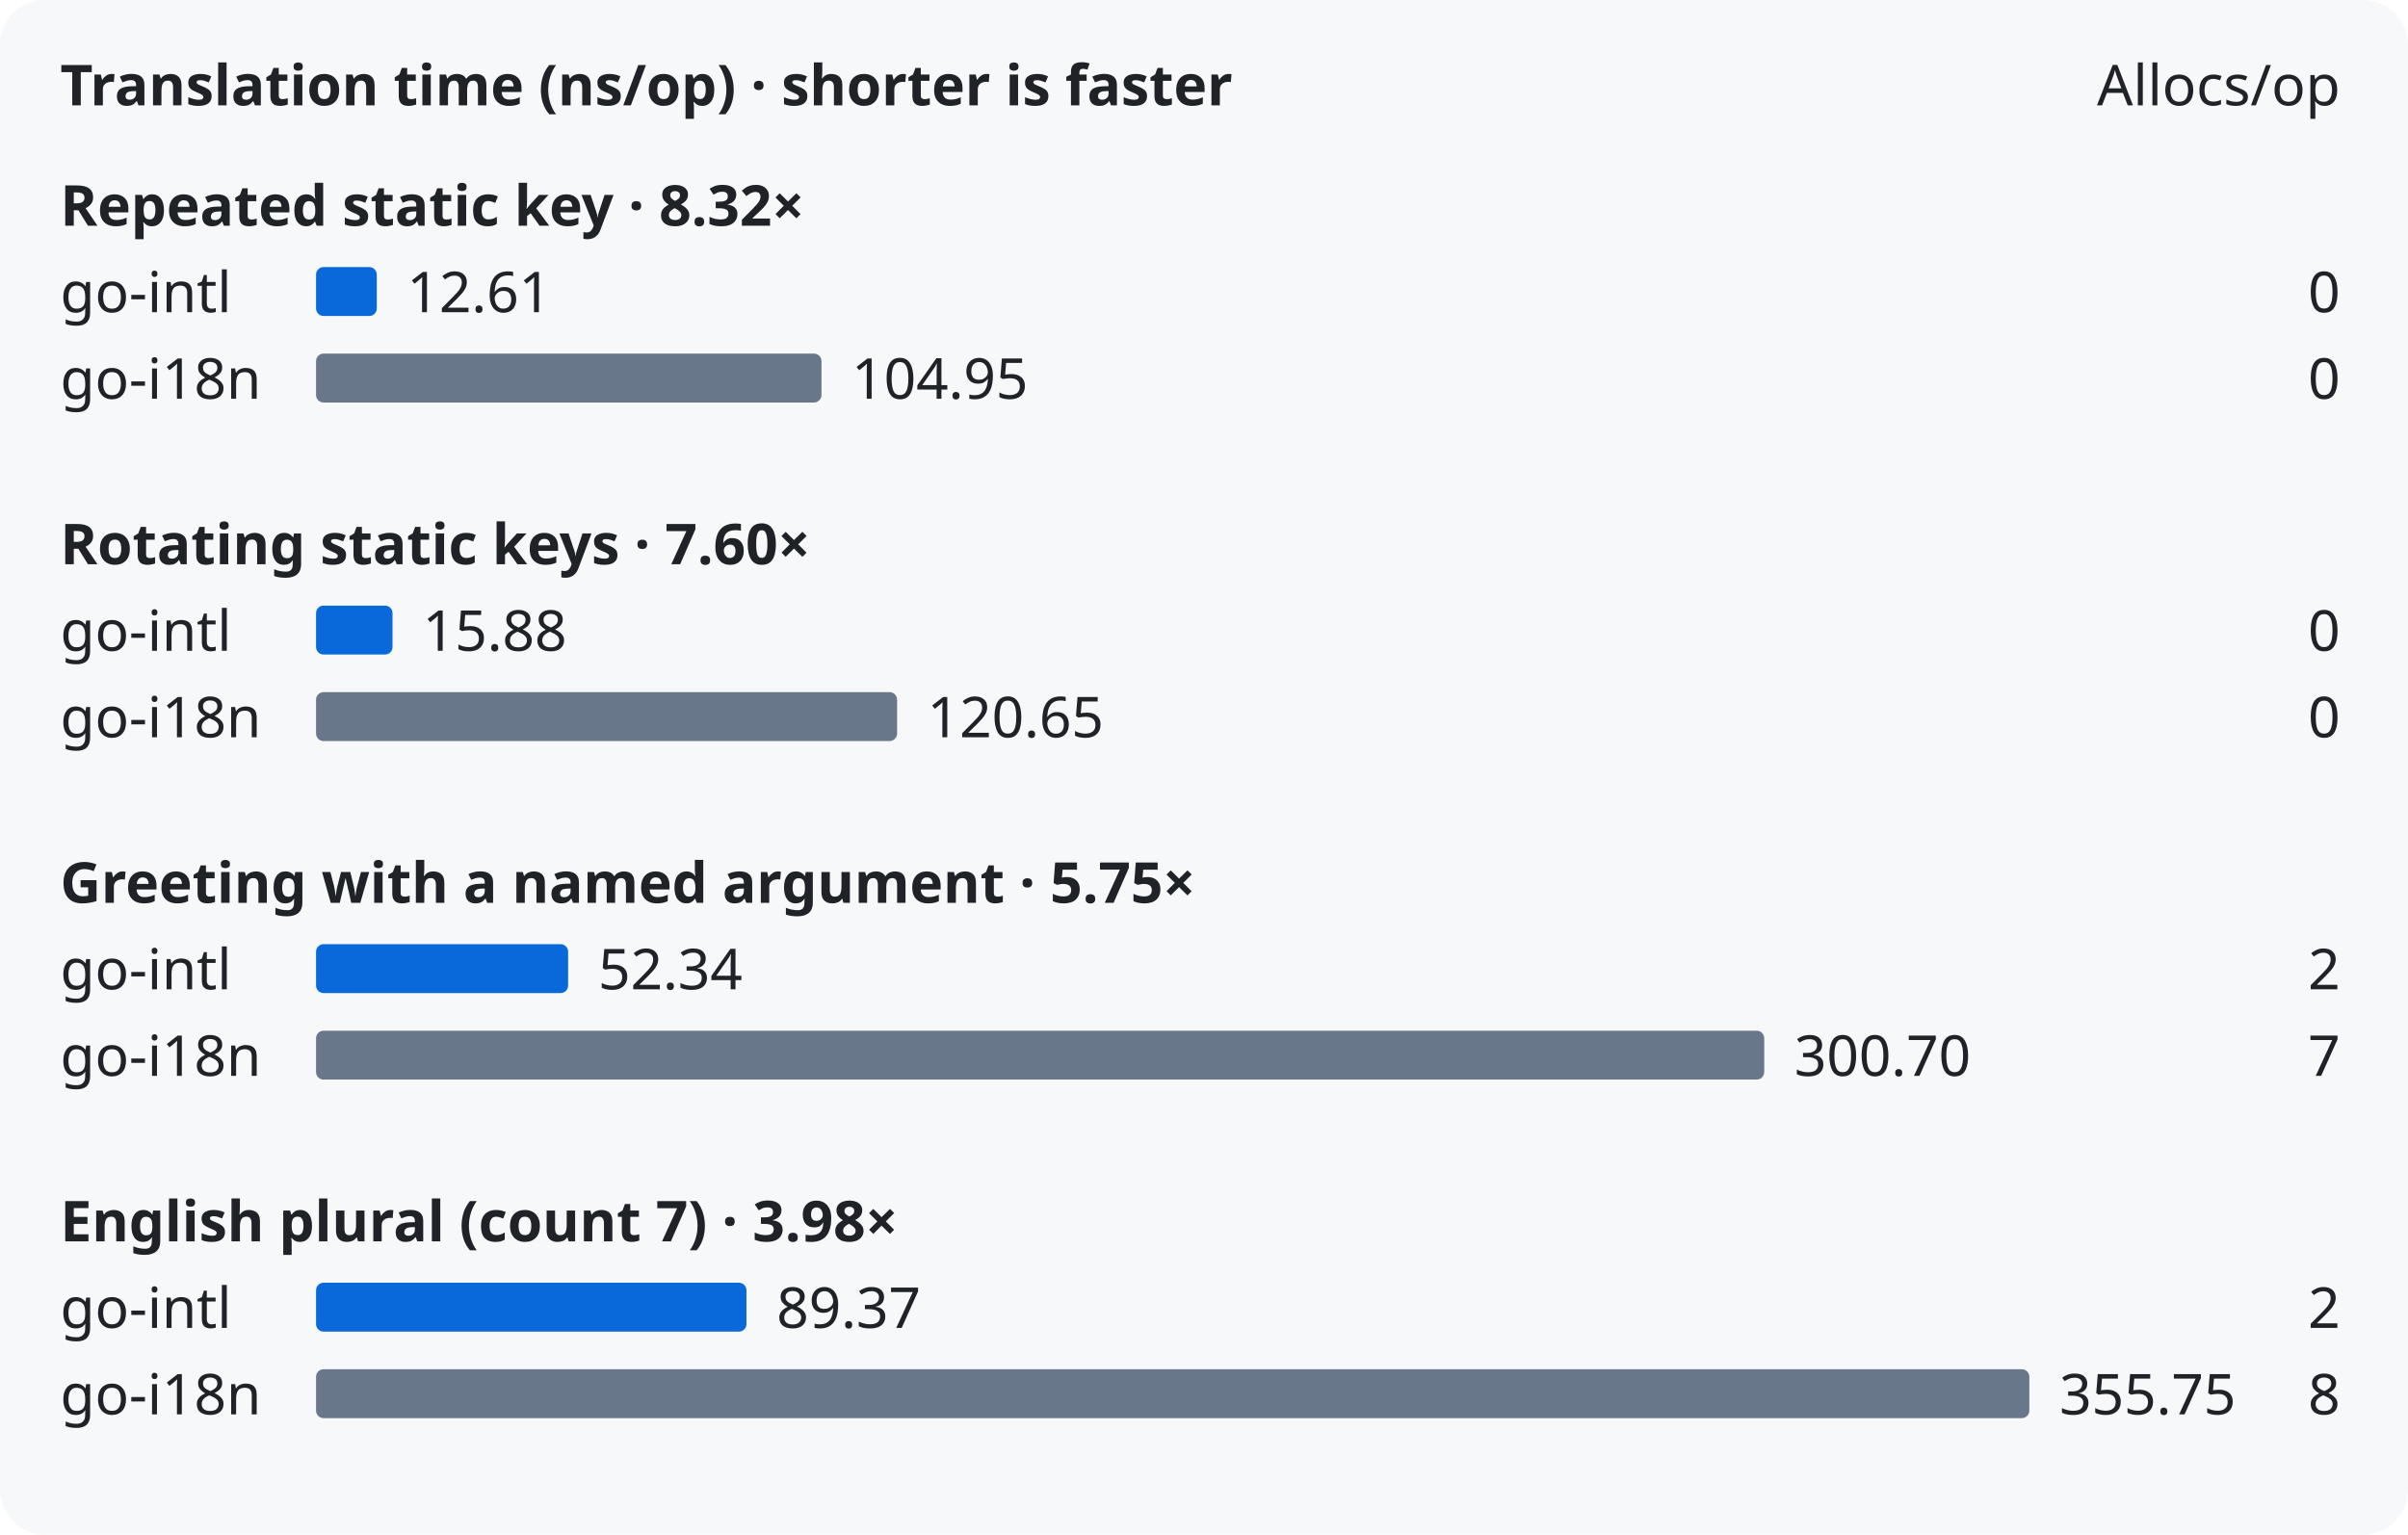
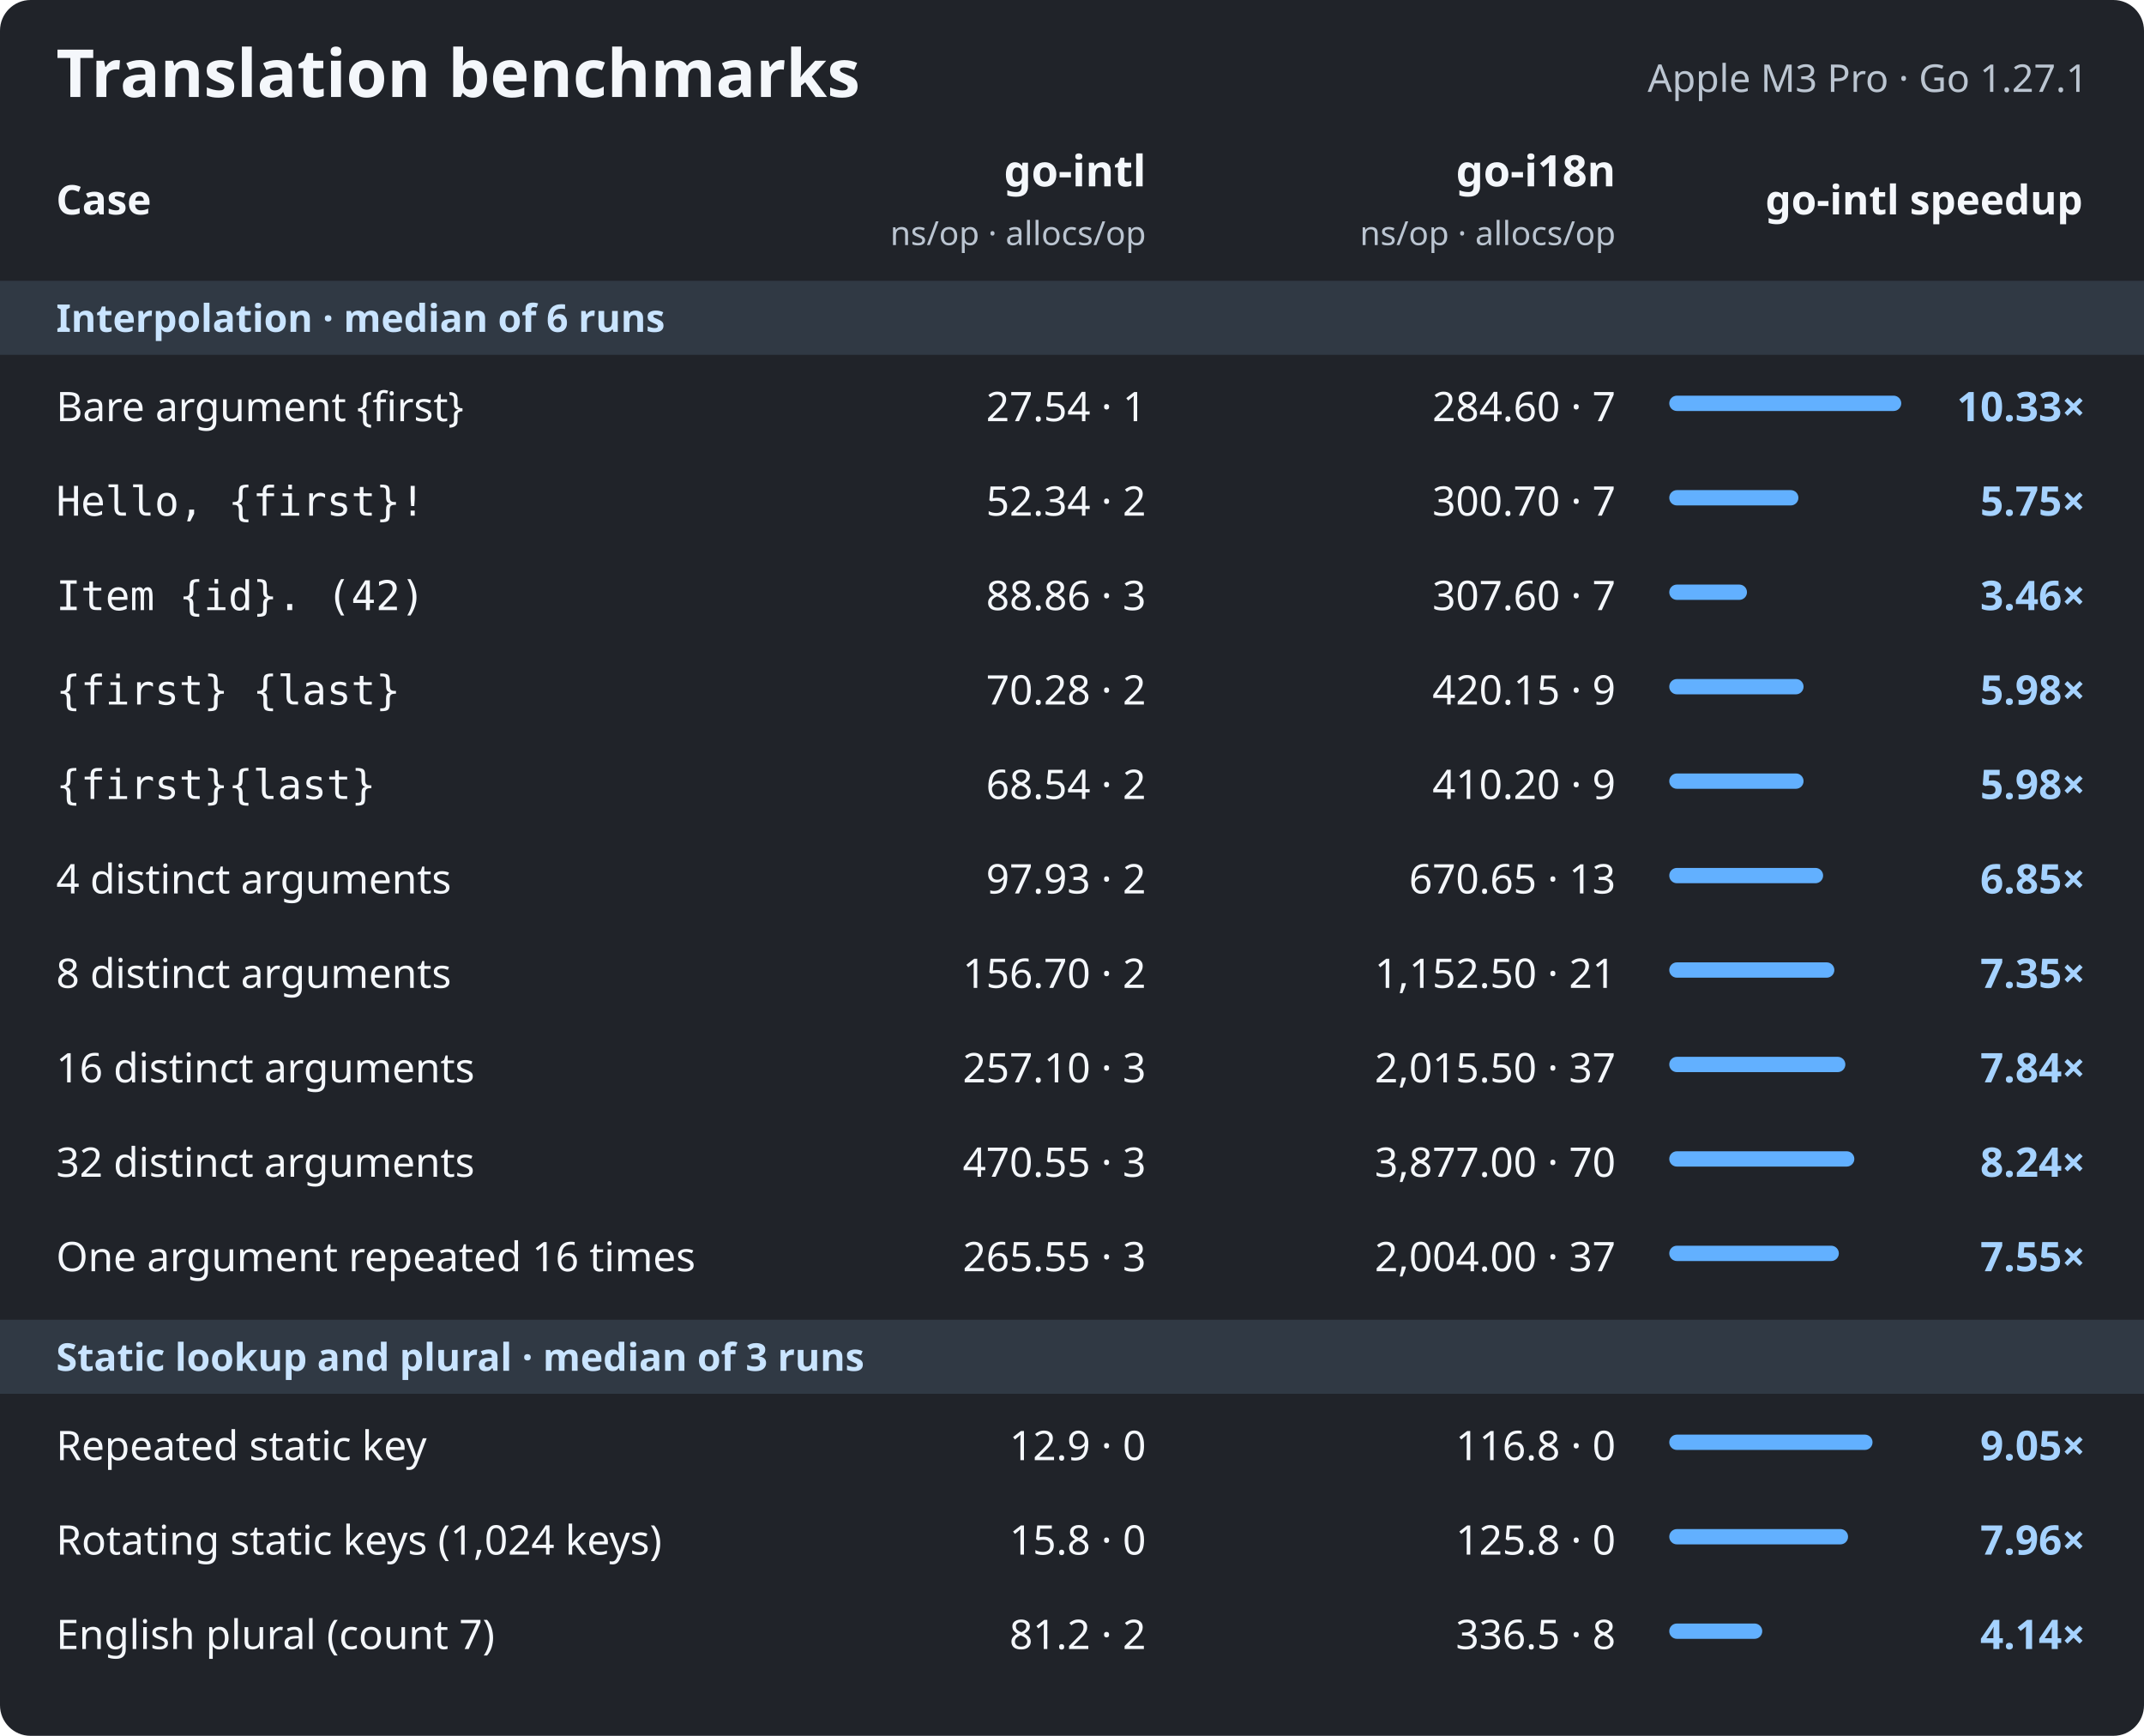
- <svg xmlns="http://www.w3.org/2000/svg" viewBox="0 0 640 408" width="640" height="408" role="img" aria-labelledby="title" lang="en">
-   <rect width="640" height="408" rx="12" fill="#f6f8fa" />
-   <g font-family="system-ui, sans-serif" font-size="15" fill="#1f2328">
-     <text x="16" y="28" font-weight="650">Translation time (ns/op) · shorter is faster</text>
-     <text x="622" y="28" text-anchor="end">Allocs/op</text>
-     <text x="16" y="60" font-weight="650">Repeated static key · 8.32×</text>
-     <text x="16" y="83">go-intl</text>
-     <rect x="84" y="71" width="16.141" height="13" rx="2" fill="#0969da" />
-     <text x="108.141" y="83">12.61</text>
-     <text x="622" y="83" text-anchor="end">0</text>
-     <text x="16" y="106">go-i18n</text>
-     <rect x="84" y="94" width="134.336" height="13" rx="2" fill="#68788a" />
-     <text x="226.336" y="106">104.95</text>
-     <text x="622" y="106" text-anchor="end">0</text>
-     <text x="16" y="150" font-weight="650">Rotating static keys · 7.60×</text>
-     <text x="16" y="173">go-intl</text>
-     <rect x="84" y="161" width="20.326" height="13" rx="2" fill="#0969da" />
-     <text x="112.326" y="173">15.88</text>
-     <text x="622" y="173" text-anchor="end">0</text>
-     <text x="16" y="196">go-i18n</text>
-     <rect x="84" y="184" width="154.432" height="13" rx="2" fill="#68788a" />
-     <text x="246.432" y="196">120.65</text>
-     <text x="622" y="196" text-anchor="end">0</text>
-     <text x="16" y="240" font-weight="650">Greeting with a named argument · 5.75×</text>
-     <text x="16" y="263">go-intl</text>
-     <rect x="84" y="251" width="66.995" height="13" rx="2" fill="#0969da" />
-     <text x="158.995" y="263">52.34</text>
-     <text x="622" y="263" text-anchor="end">2</text>
-     <text x="16" y="286">go-i18n</text>
-     <rect x="84" y="274" width="384.896" height="13" rx="2" fill="#68788a" />
-     <text x="476.896" y="286">300.70</text>
-     <text x="622" y="286" text-anchor="end">7</text>
-     <text x="16" y="330" font-weight="650">English plural (count 7) · 3.98×</text>
-     <text x="16" y="353">go-intl</text>
-     <rect x="84" y="341" width="114.394" height="13" rx="2" fill="#0969da" />
-     <text x="206.394" y="353">89.37</text>
-     <text x="622" y="353" text-anchor="end">2</text>
-     <text x="16" y="376">go-i18n</text>
-     <rect x="84" y="364" width="455.360" height="13" rx="2" fill="#68788a" />
-     <text x="547.360" y="376">355.75</text>
-     <text x="622" y="376" text-anchor="end">8</text>
+ <svg xmlns="http://www.w3.org/2000/svg" viewBox="0 0 840 680" width="840" height="680" role="img" aria-labelledby="title desc" lang="en">
+   <rect width="840" height="680" rx="12" fill="#202329" />
+   <g font-family="system-ui, sans-serif" fill="#f4f7fb" style="font-variant-numeric:tabular-nums">
+     <text x="22" y="38" font-size="26" font-weight="650">Translation benchmarks</text>
+     <text x="818" y="36" font-size="15" text-anchor="end" fill="#bbc5d1">Apple M3 Pro  ·  Go 1.27.1</text>
+     <text x="22" y="84" font-size="16" font-weight="650">Case</text>
+     <text x="449" y="73" font-size="17" text-anchor="end" font-weight="650">go-intl</text>
+     <text x="449" y="96" font-size="13" text-anchor="end" fill="#bbc5d1">ns/op  ·  allocs/op</text>
+     <text x="633" y="73" font-size="17" text-anchor="end" font-weight="650">go-i18n</text>
+     <text x="633" y="96" font-size="13" text-anchor="end" fill="#bbc5d1">ns/op  ·  allocs/op</text>
+     <text x="816" y="84" font-size="16" text-anchor="end" font-weight="650">go-intl speedup</text>
+     <rect x="0" y="110" width="840" height="29" fill="#303944" />
+     <text x="22" y="130" font-size="15" font-weight="650" fill="#c9e4ff">Interpolation  ·  median of 6 runs</text>
+     <text x="22" y="165" font-size="16">Bare argument  {first}</text>
+     <text x="449" y="165" font-size="16" text-anchor="end">27.54  ·  1</text>
+     <text x="633" y="165" font-size="16" text-anchor="end">284.60  ·  7</text>
+     <rect x="654" y="155" width="90.90" height="6" rx="3" fill="#62b0ff" />
+     <text x="817" y="165" font-size="16" text-anchor="end" font-weight="650" fill="#a5d2ff">10.33×</text>
+     <text x="22" y="202" font-size="16" font-family="ui-monospace, monospace">Hello, {first}!</text>
+     <text x="449" y="202" font-size="16" text-anchor="end">52.34  ·  2</text>
+     <text x="633" y="202" font-size="16" text-anchor="end">300.70  ·  7</text>
+     <rect x="654" y="192" width="50.60" height="6" rx="3" fill="#62b0ff" />
+     <text x="817" y="202" font-size="16" text-anchor="end" font-weight="650" fill="#a5d2ff">5.75×</text>
+     <text x="22" y="239" font-size="16" font-family="ui-monospace, monospace">Item {id}.   (42)</text>
+     <text x="449" y="239" font-size="16" text-anchor="end">88.86  ·  3</text>
+     <text x="633" y="239" font-size="16" text-anchor="end">307.60  ·  7</text>
+     <rect x="654" y="229" width="30.45" height="6" rx="3" fill="#62b0ff" />
+     <text x="817" y="239" font-size="16" text-anchor="end" font-weight="650" fill="#a5d2ff">3.46×</text>
+     <text x="22" y="276" font-size="16" font-family="ui-monospace, monospace">{first} {last}</text>
+     <text x="449" y="276" font-size="16" text-anchor="end">70.28  ·  2</text>
+     <text x="633" y="276" font-size="16" text-anchor="end">420.15  ·  9</text>
+     <rect x="654" y="266" width="52.62" height="6" rx="3" fill="#62b0ff" />
+     <text x="817" y="276" font-size="16" text-anchor="end" font-weight="650" fill="#a5d2ff">5.98×</text>
+     <text x="22" y="313" font-size="16" font-family="ui-monospace, monospace">{first}{last}</text>
+     <text x="449" y="313" font-size="16" text-anchor="end">68.54  ·  2</text>
+     <text x="633" y="313" font-size="16" text-anchor="end">410.20  ·  9</text>
+     <rect x="654" y="303" width="52.62" height="6" rx="3" fill="#62b0ff" />
+     <text x="817" y="313" font-size="16" text-anchor="end" font-weight="650" fill="#a5d2ff">5.98×</text>
+     <text x="22" y="350" font-size="16">4 distinct arguments</text>
+     <text x="449" y="350" font-size="16" text-anchor="end">97.93  ·  2</text>
+     <text x="633" y="350" font-size="16" text-anchor="end">670.65  ·  13</text>
+     <rect x="654" y="340" width="60.28" height="6" rx="3" fill="#62b0ff" />
+     <text x="817" y="350" font-size="16" text-anchor="end" font-weight="650" fill="#a5d2ff">6.85×</text>
+     <text x="22" y="387" font-size="16">8 distinct arguments</text>
+     <text x="449" y="387" font-size="16" text-anchor="end">156.70  ·  2</text>
+     <text x="633" y="387" font-size="16" text-anchor="end">1,152.50  ·  21</text>
+     <rect x="654" y="377" width="64.68" height="6" rx="3" fill="#62b0ff" />
+     <text x="817" y="387" font-size="16" text-anchor="end" font-weight="650" fill="#a5d2ff">7.35×</text>
+     <text x="22" y="424" font-size="16">16 distinct arguments</text>
+     <text x="449" y="424" font-size="16" text-anchor="end">257.10  ·  3</text>
+     <text x="633" y="424" font-size="16" text-anchor="end">2,015.50  ·  37</text>
+     <rect x="654" y="414" width="68.99" height="6" rx="3" fill="#62b0ff" />
+     <text x="817" y="424" font-size="16" text-anchor="end" font-weight="650" fill="#a5d2ff">7.84×</text>
+     <text x="22" y="461" font-size="16">32 distinct arguments</text>
+     <text x="449" y="461" font-size="16" text-anchor="end">470.55  ·  3</text>
+     <text x="633" y="461" font-size="16" text-anchor="end">3,877.00  ·  70</text>
+     <rect x="654" y="451" width="72.51" height="6" rx="3" fill="#62b0ff" />
+     <text x="817" y="461" font-size="16" text-anchor="end" font-weight="650" fill="#a5d2ff">8.24×</text>
+     <text x="22" y="498" font-size="16">One argument repeated 16 times</text>
+     <text x="449" y="498" font-size="16" text-anchor="end">265.55  ·  3</text>
+     <text x="633" y="498" font-size="16" text-anchor="end">2,004.00  ·  37</text>
+     <rect x="654" y="488" width="66.44" height="6" rx="3" fill="#62b0ff" />
+     <text x="817" y="498" font-size="16" text-anchor="end" font-weight="650" fill="#a5d2ff">7.55×</text>
+     <rect x="0" y="517" width="840" height="29" fill="#303944" />
+     <text x="22" y="537" font-size="15" font-weight="650" fill="#c9e4ff">Static lookup and plural  ·  median of 3 runs</text>
+     <text x="22" y="572" font-size="16">Repeated static key</text>
+     <text x="449" y="572" font-size="16" text-anchor="end">12.9  ·  0</text>
+     <text x="633" y="572" font-size="16" text-anchor="end">116.8  ·  0</text>
+     <rect x="654" y="562" width="79.64" height="6" rx="3" fill="#62b0ff" />
+     <text x="817" y="572" font-size="16" text-anchor="end" font-weight="650" fill="#a5d2ff">9.05×</text>
+     <text x="22" y="609" font-size="16">Rotating static keys (1,024 keys)</text>
+     <text x="449" y="609" font-size="16" text-anchor="end">15.8  ·  0</text>
+     <text x="633" y="609" font-size="16" text-anchor="end">125.8  ·  0</text>
+     <rect x="654" y="599" width="70.05" height="6" rx="3" fill="#62b0ff" />
+     <text x="817" y="609" font-size="16" text-anchor="end" font-weight="650" fill="#a5d2ff">7.96×</text>
+     <text x="22" y="646" font-size="16">English plural (count 7)</text>
+     <text x="449" y="646" font-size="16" text-anchor="end">81.2  ·  2</text>
+     <text x="633" y="646" font-size="16" text-anchor="end">336.5  ·  8</text>
+     <rect x="654" y="636" width="36.43" height="6" rx="3" fill="#62b0ff" />
+     <text x="817" y="646" font-size="16" text-anchor="end" font-weight="650" fill="#a5d2ff">4.14×</text>
  </g>
</svg>
